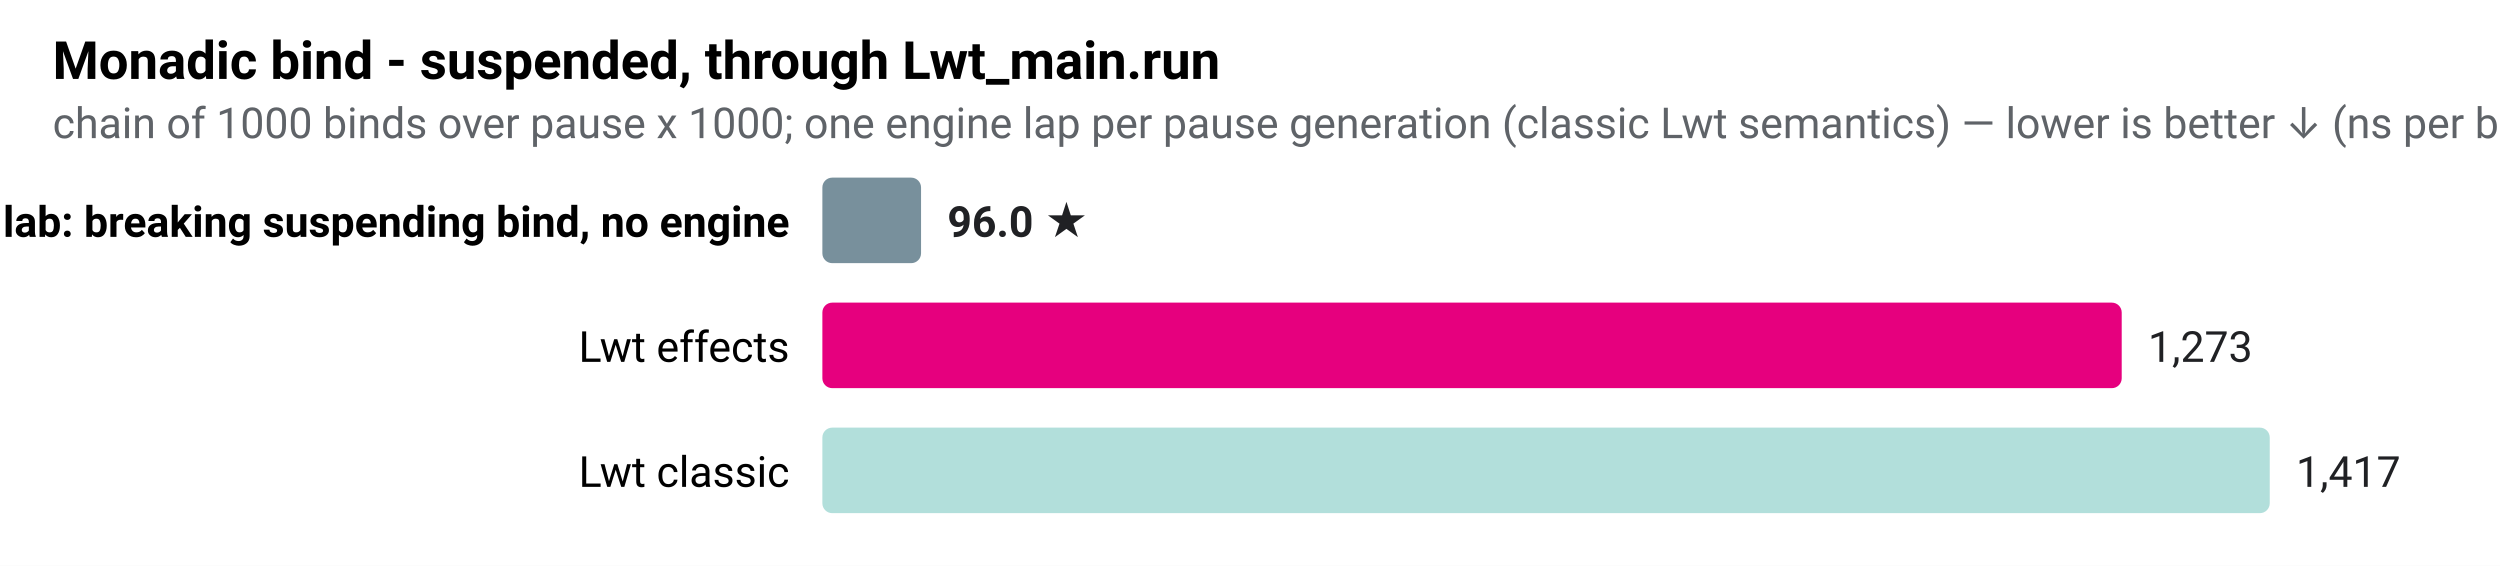
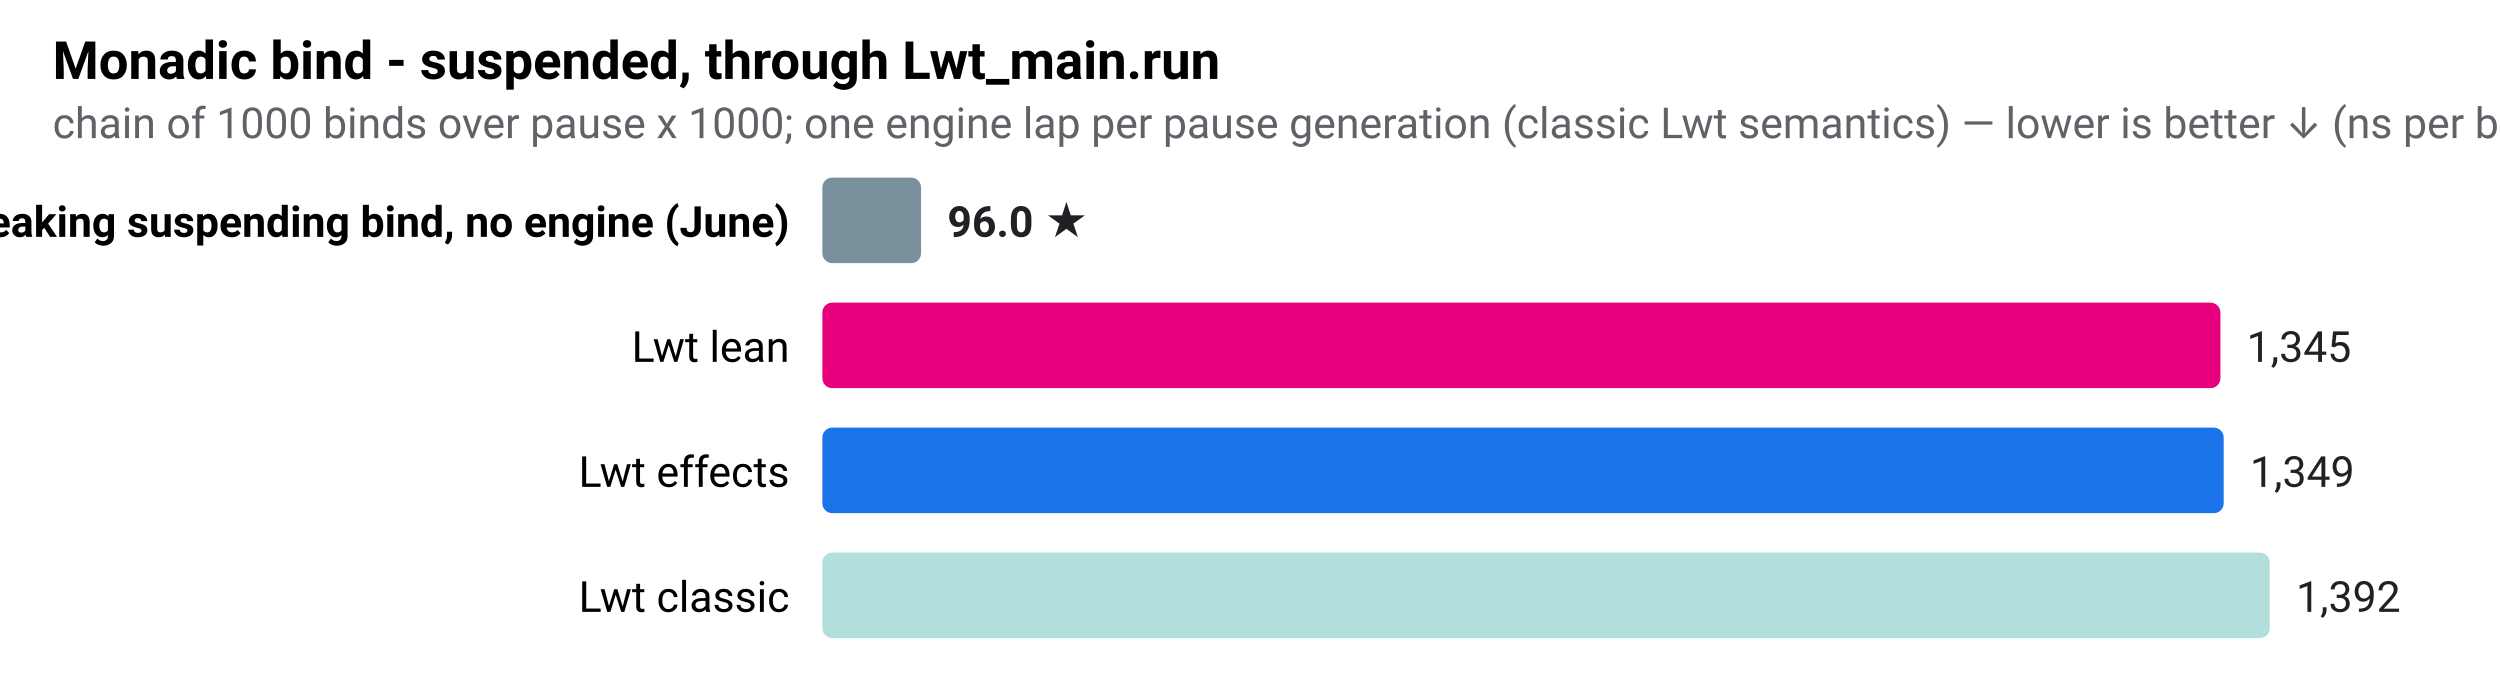
- <svg xmlns="http://www.w3.org/2000/svg" width="760" height="172" font-family="-apple-system,Segoe UI,Roboto,sans-serif" font-size="13">
-   <rect width="760" height="172" fill="white" />
+ <svg xmlns="http://www.w3.org/2000/svg" width="760" height="210" font-family="-apple-system,Segoe UI,Roboto,sans-serif" font-size="13">
+   <rect width="760" height="210" fill="white" />
  <text x="16" y="24" font-size="16" font-weight="700">Monadic bind - suspended, through Lwt_main.run</text>
  <text x="16" y="42" fill="#5f6368">chain of 1000 binds over pause x 1000; one engine lap per pause generation (classic Lwt semantics) — lower is better ↓ (ns per bind)</text>
-   <text x="240" y="72" text-anchor="end" font-weight="700">lab: breaking suspending bind, no engine</text>
+   <text x="240" y="72" text-anchor="end" font-weight="700">lab: breaking suspending bind, no engine (June)</text>
  <rect x="250" y="54" width="30" height="26" rx="3" fill="#78909c" />
  <text x="288" y="72" fill="#202124" font-weight="700">96.0 ★</text>
-   <text x="240" y="110" text-anchor="end">Lwt effects</text>
-   <rect x="250" y="92" width="395" height="26" rx="3" fill="#e6007e" />
-   <text x="653" y="110" fill="#202124">1,273</text>
-   <text x="240" y="148" text-anchor="end">Lwt classic</text>
-   <rect x="250" y="130" width="440" height="26" rx="3" fill="#b2dfdb" />
-   <text x="698" y="148" fill="#202124">1,417</text>
+   <text x="240" y="110" text-anchor="end">Lwt lean</text>
+   <rect x="250" y="92" width="425" height="26" rx="3" fill="#e6007e" />
+   <text x="683" y="110" fill="#202124">1,345</text>
+   <text x="240" y="148" text-anchor="end">Lwt effects</text>
+   <rect x="250" y="130" width="426" height="26" rx="3" fill="#1a73e8" />
+   <text x="684" y="148" fill="#202124">1,349</text>
+   <text x="240" y="186" text-anchor="end">Lwt classic</text>
+   <rect x="250" y="168" width="440" height="26" rx="3" fill="#b2dfdb" />
+   <text x="698" y="186" fill="#202124">1,392</text>
</svg>
